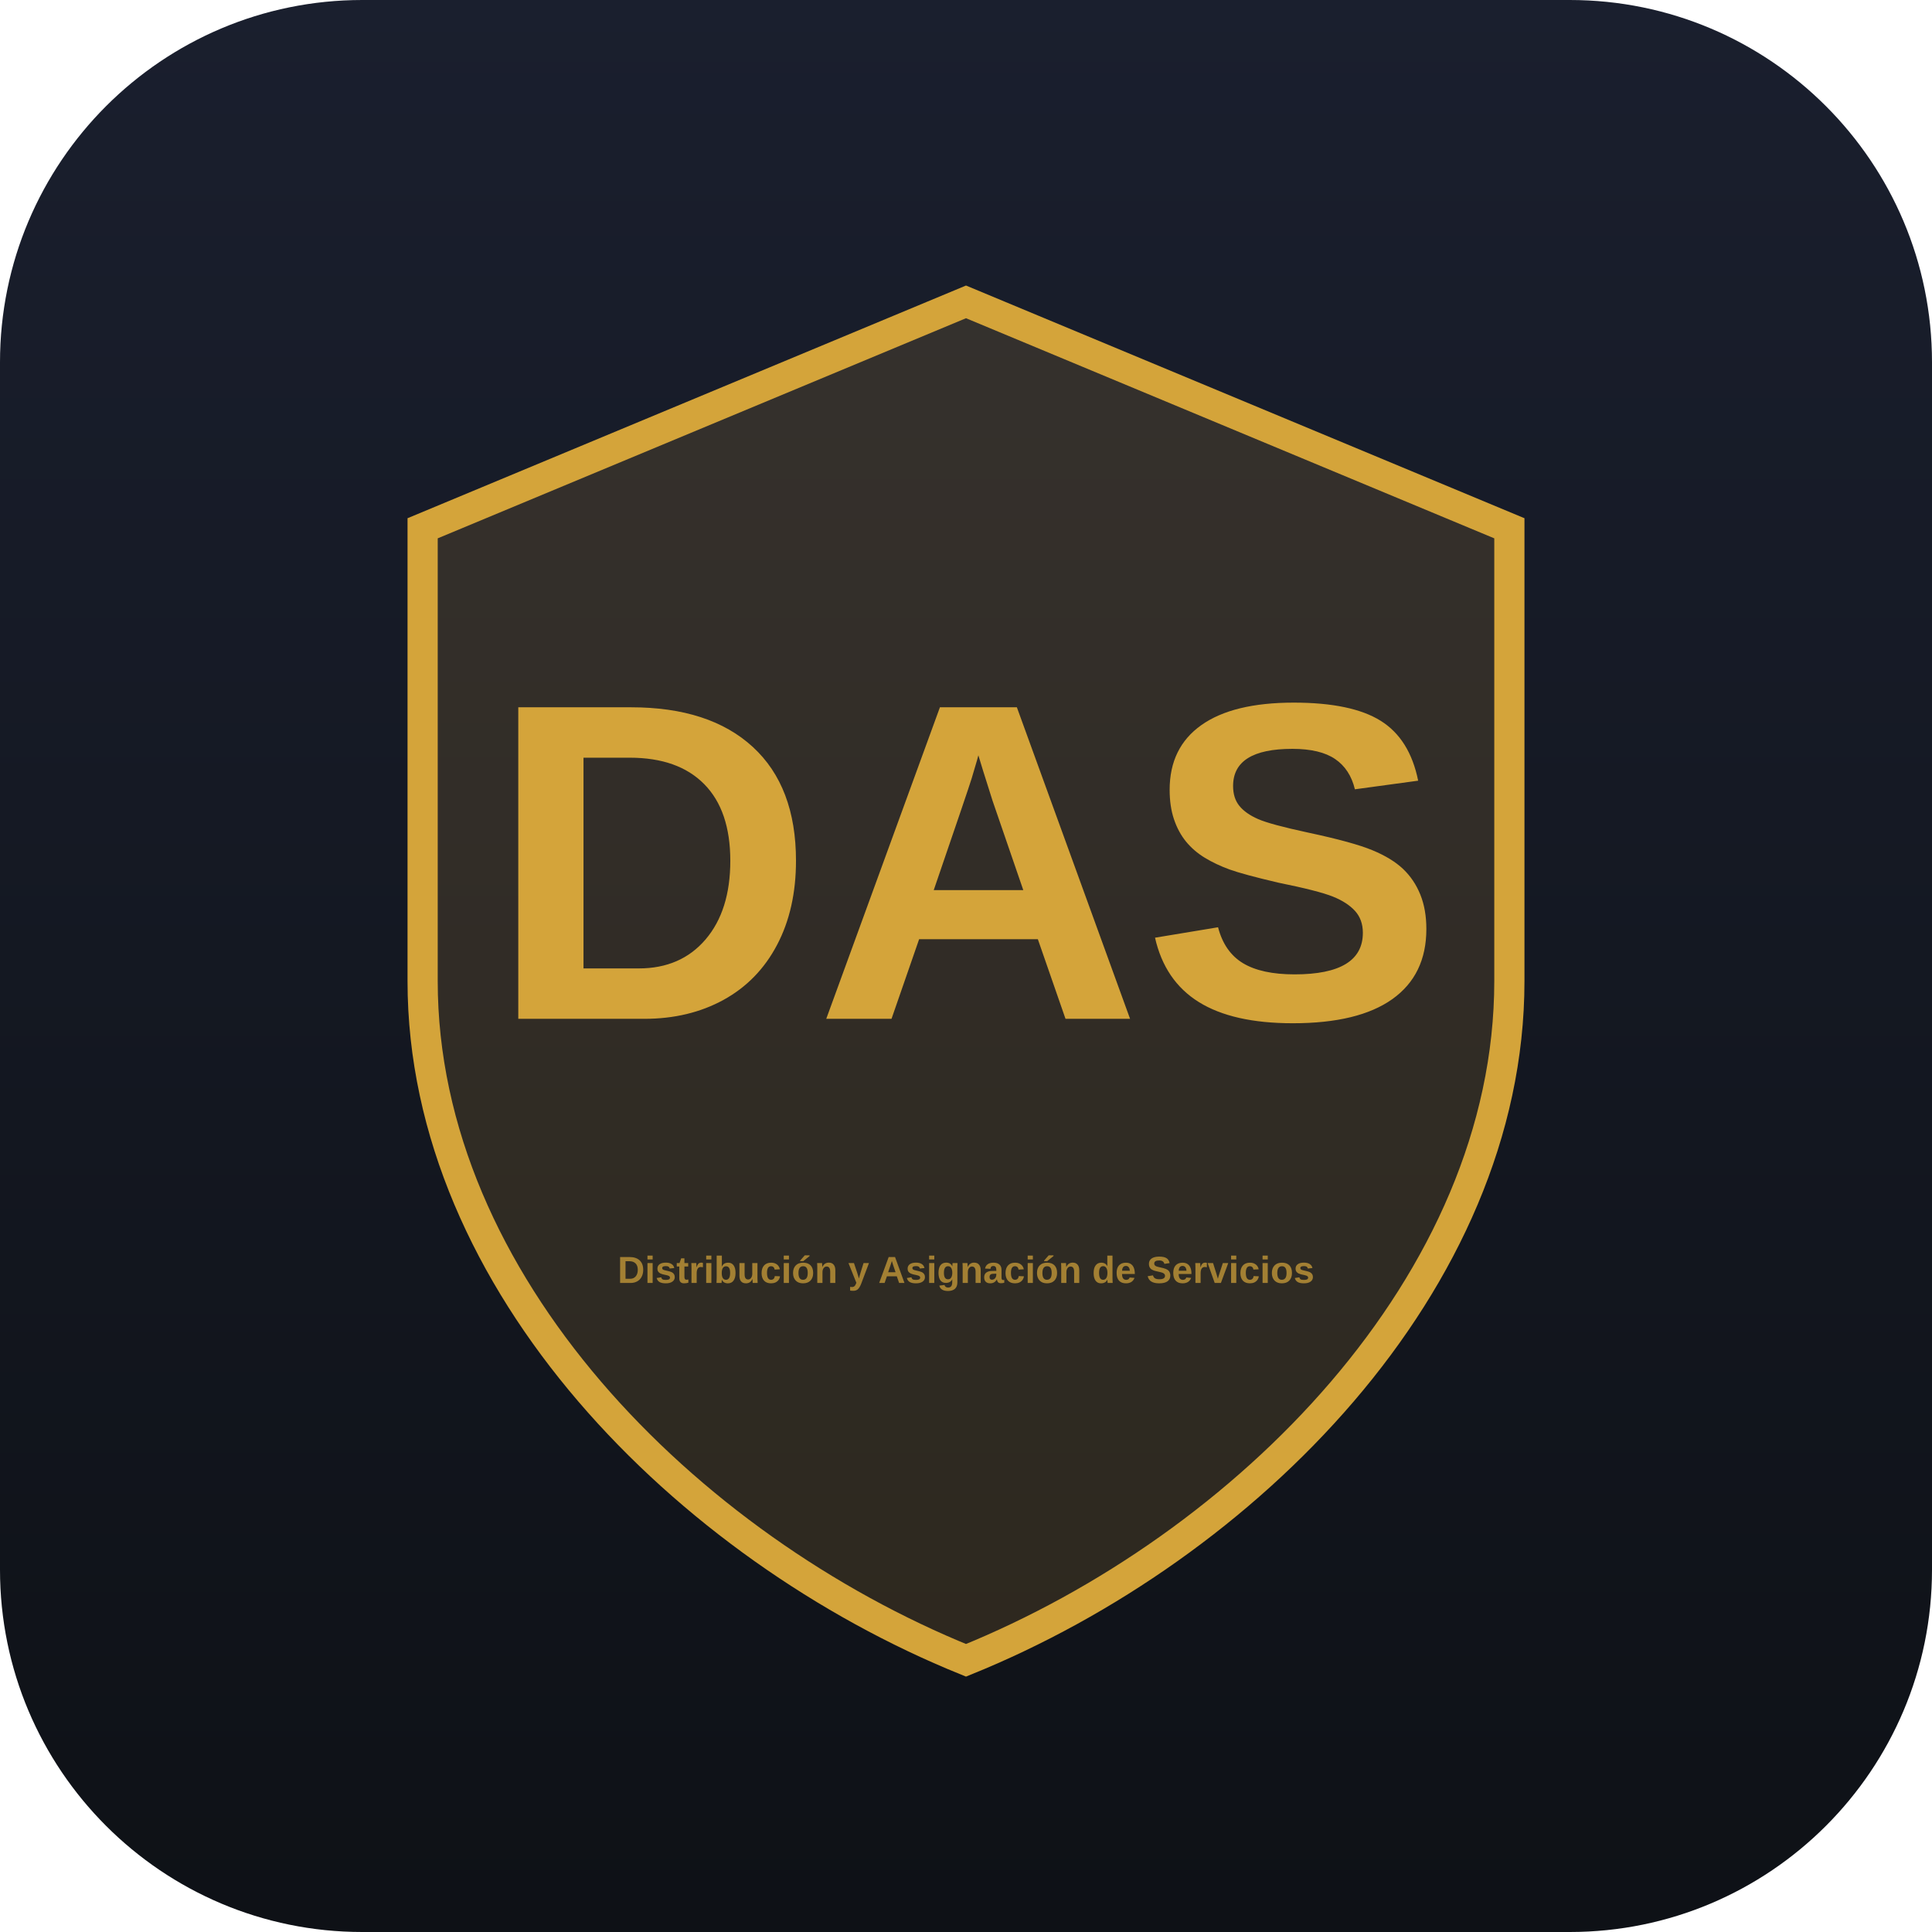
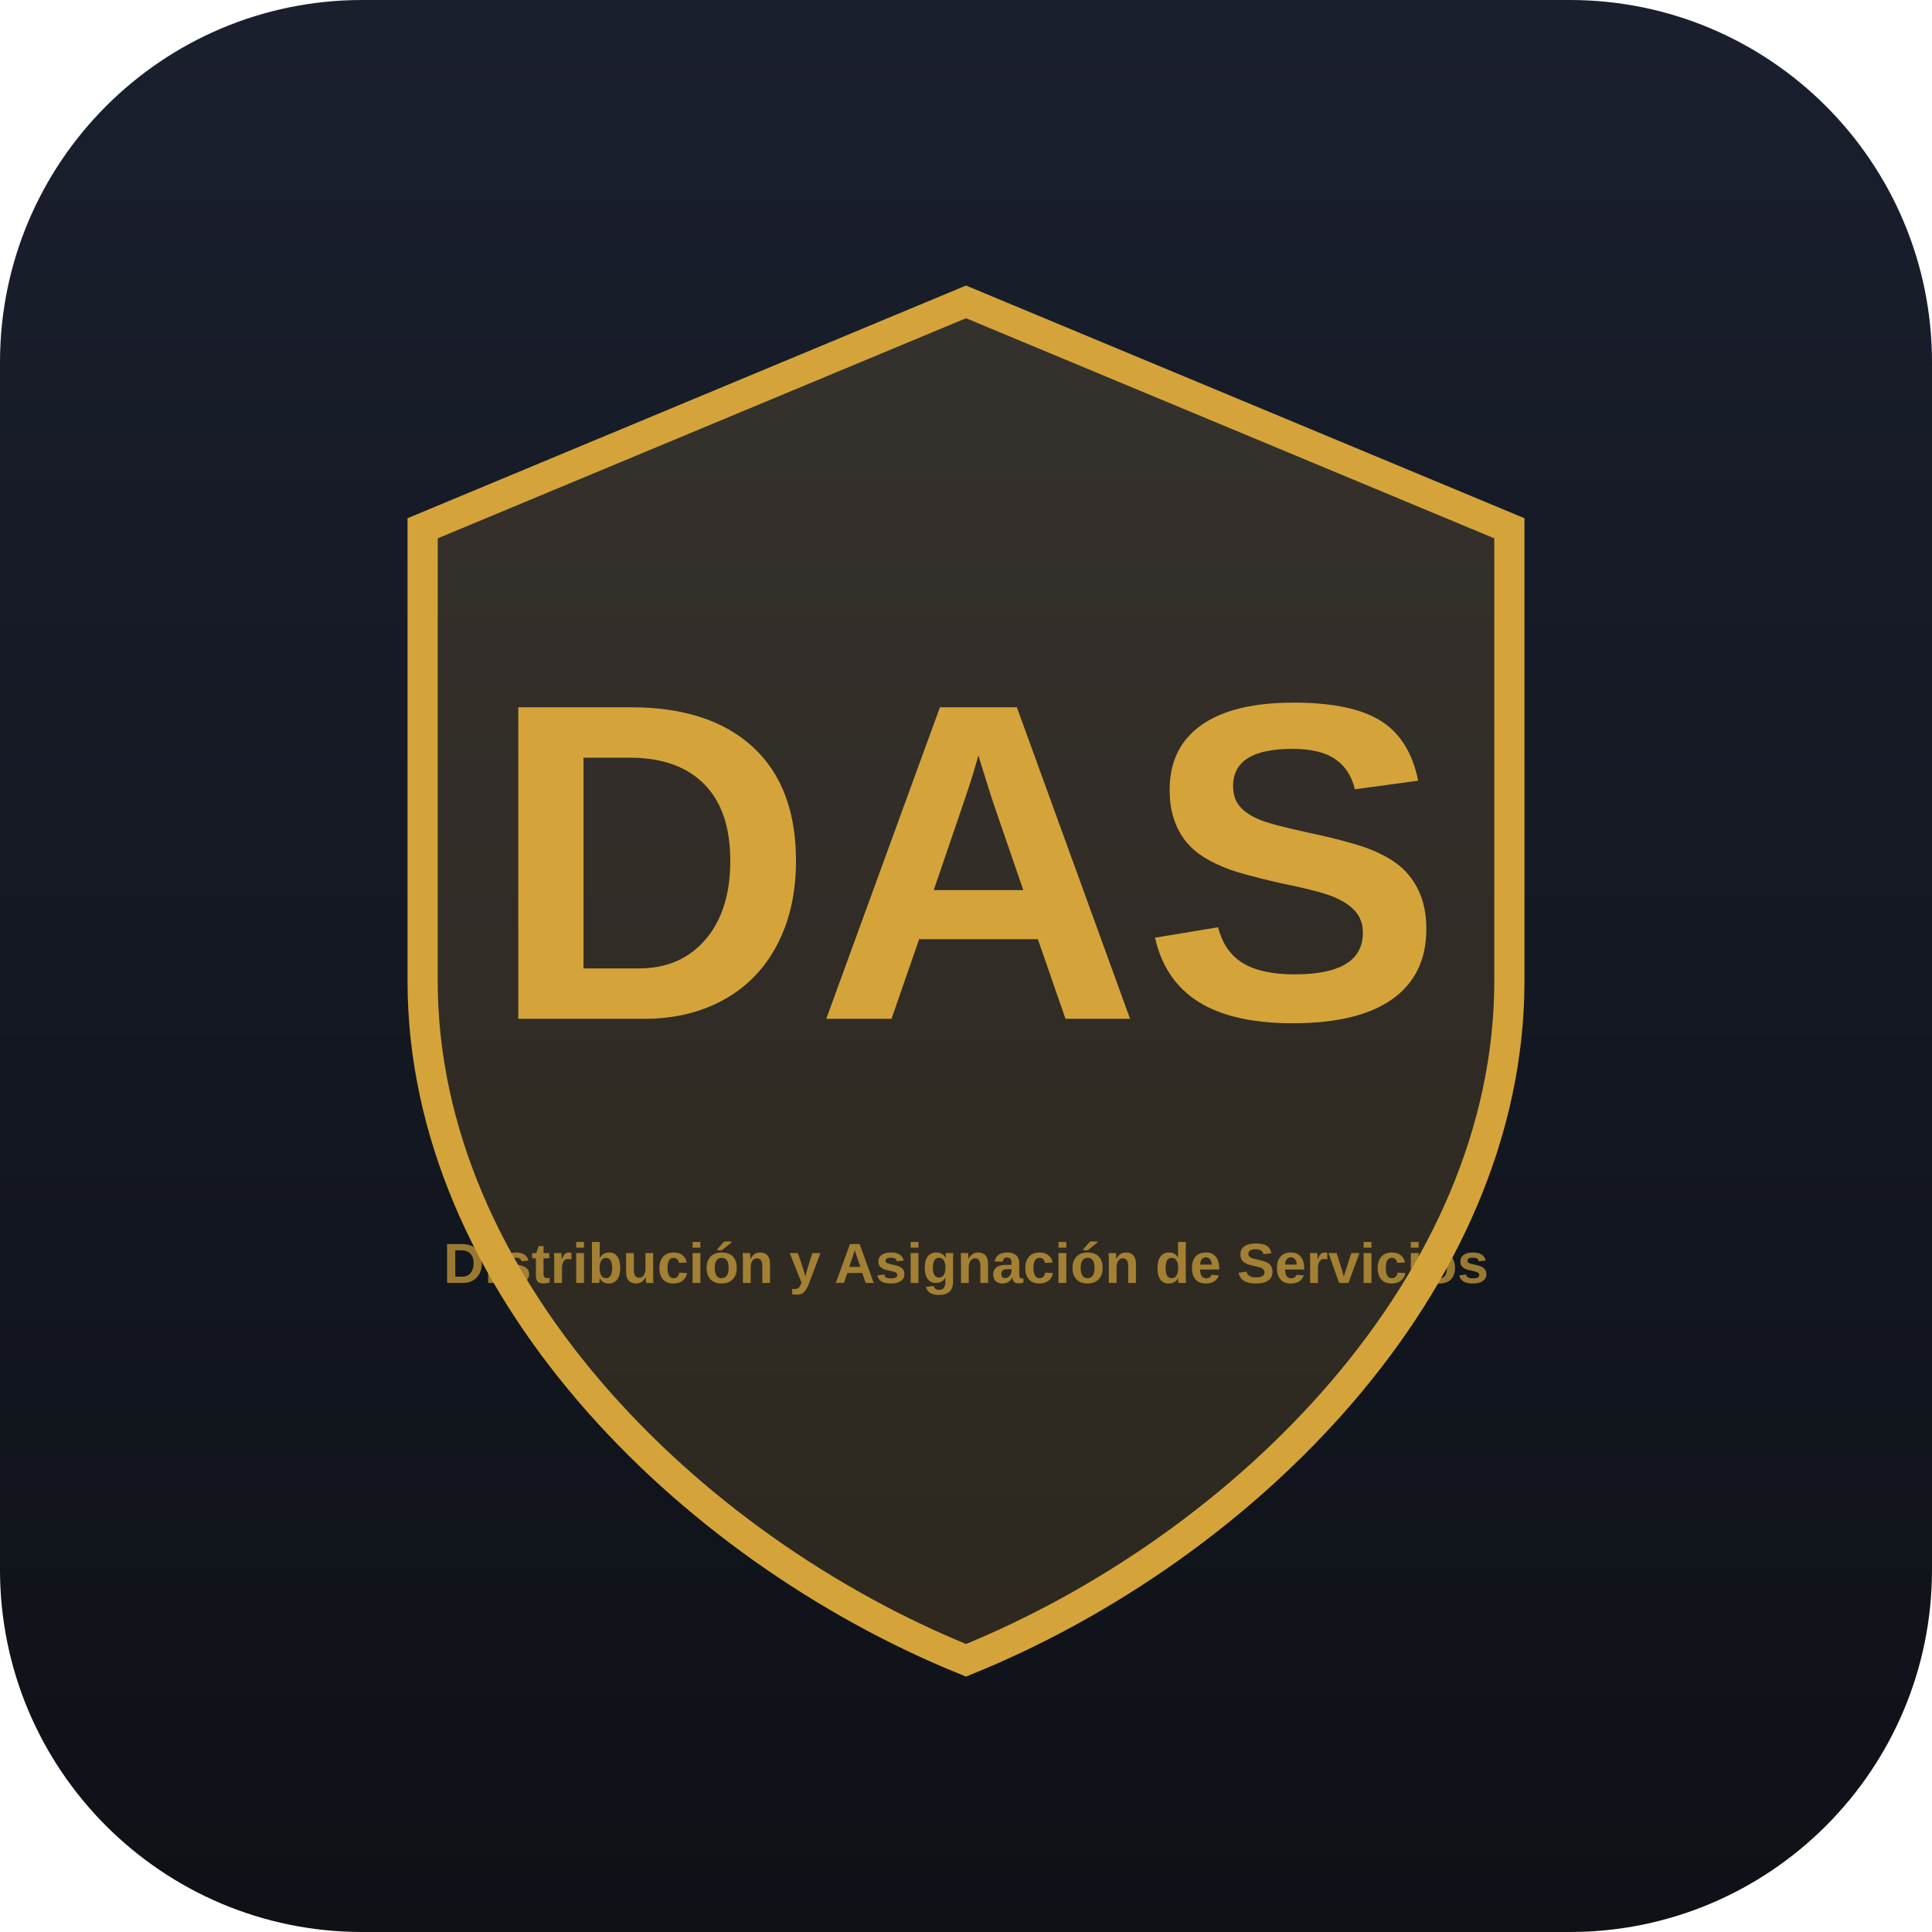
<svg xmlns="http://www.w3.org/2000/svg" viewBox="0 0 512 512" width="512" height="512">
  <defs>
    <linearGradient id="fondo" x1="0" y1="0" x2="0" y2="1">
      <stop offset="0%" stop-color="#1a1f2e" />
      <stop offset="100%" stop-color="#0e1116" />
    </linearGradient>
  </defs>
  <rect width="512" height="512" rx="96" fill="url(#fondo)" />
  <path d="M256 80 L400 140 L400 260 C400 340 330 410 256 440 C182 410 112 340 112 260 L112 140 Z" fill="#d4a43a" opacity="0.15" />
  <path d="M256 80 L400 140 L400 260 C400 340 330 410 256 440 C182 410 112 340 112 260 L112 140 Z" fill="none" stroke="#d4a43a" stroke-width="8" />
  <text x="256" y="270" font-family="Arial, Helvetica, sans-serif" font-size="120" font-weight="bold" fill="#d4a43a" text-anchor="middle">DAS</text>
-   <text x="256" y="340" font-family="Arial, Helvetica, sans-serif" font-size="10" font-weight="bold" fill="#d4a43a" text-anchor="middle" opacity="0.7">Distribución y Asignación de Servicios</text>
+   <text x="256" y="340" font-family="Arial, Helvetica, sans-serif" font-size="15" font-weight="bold" fill="#d4a43a" text-anchor="middle" opacity="0.7">Distribución y Asignación de Servicios</text>
</svg>
